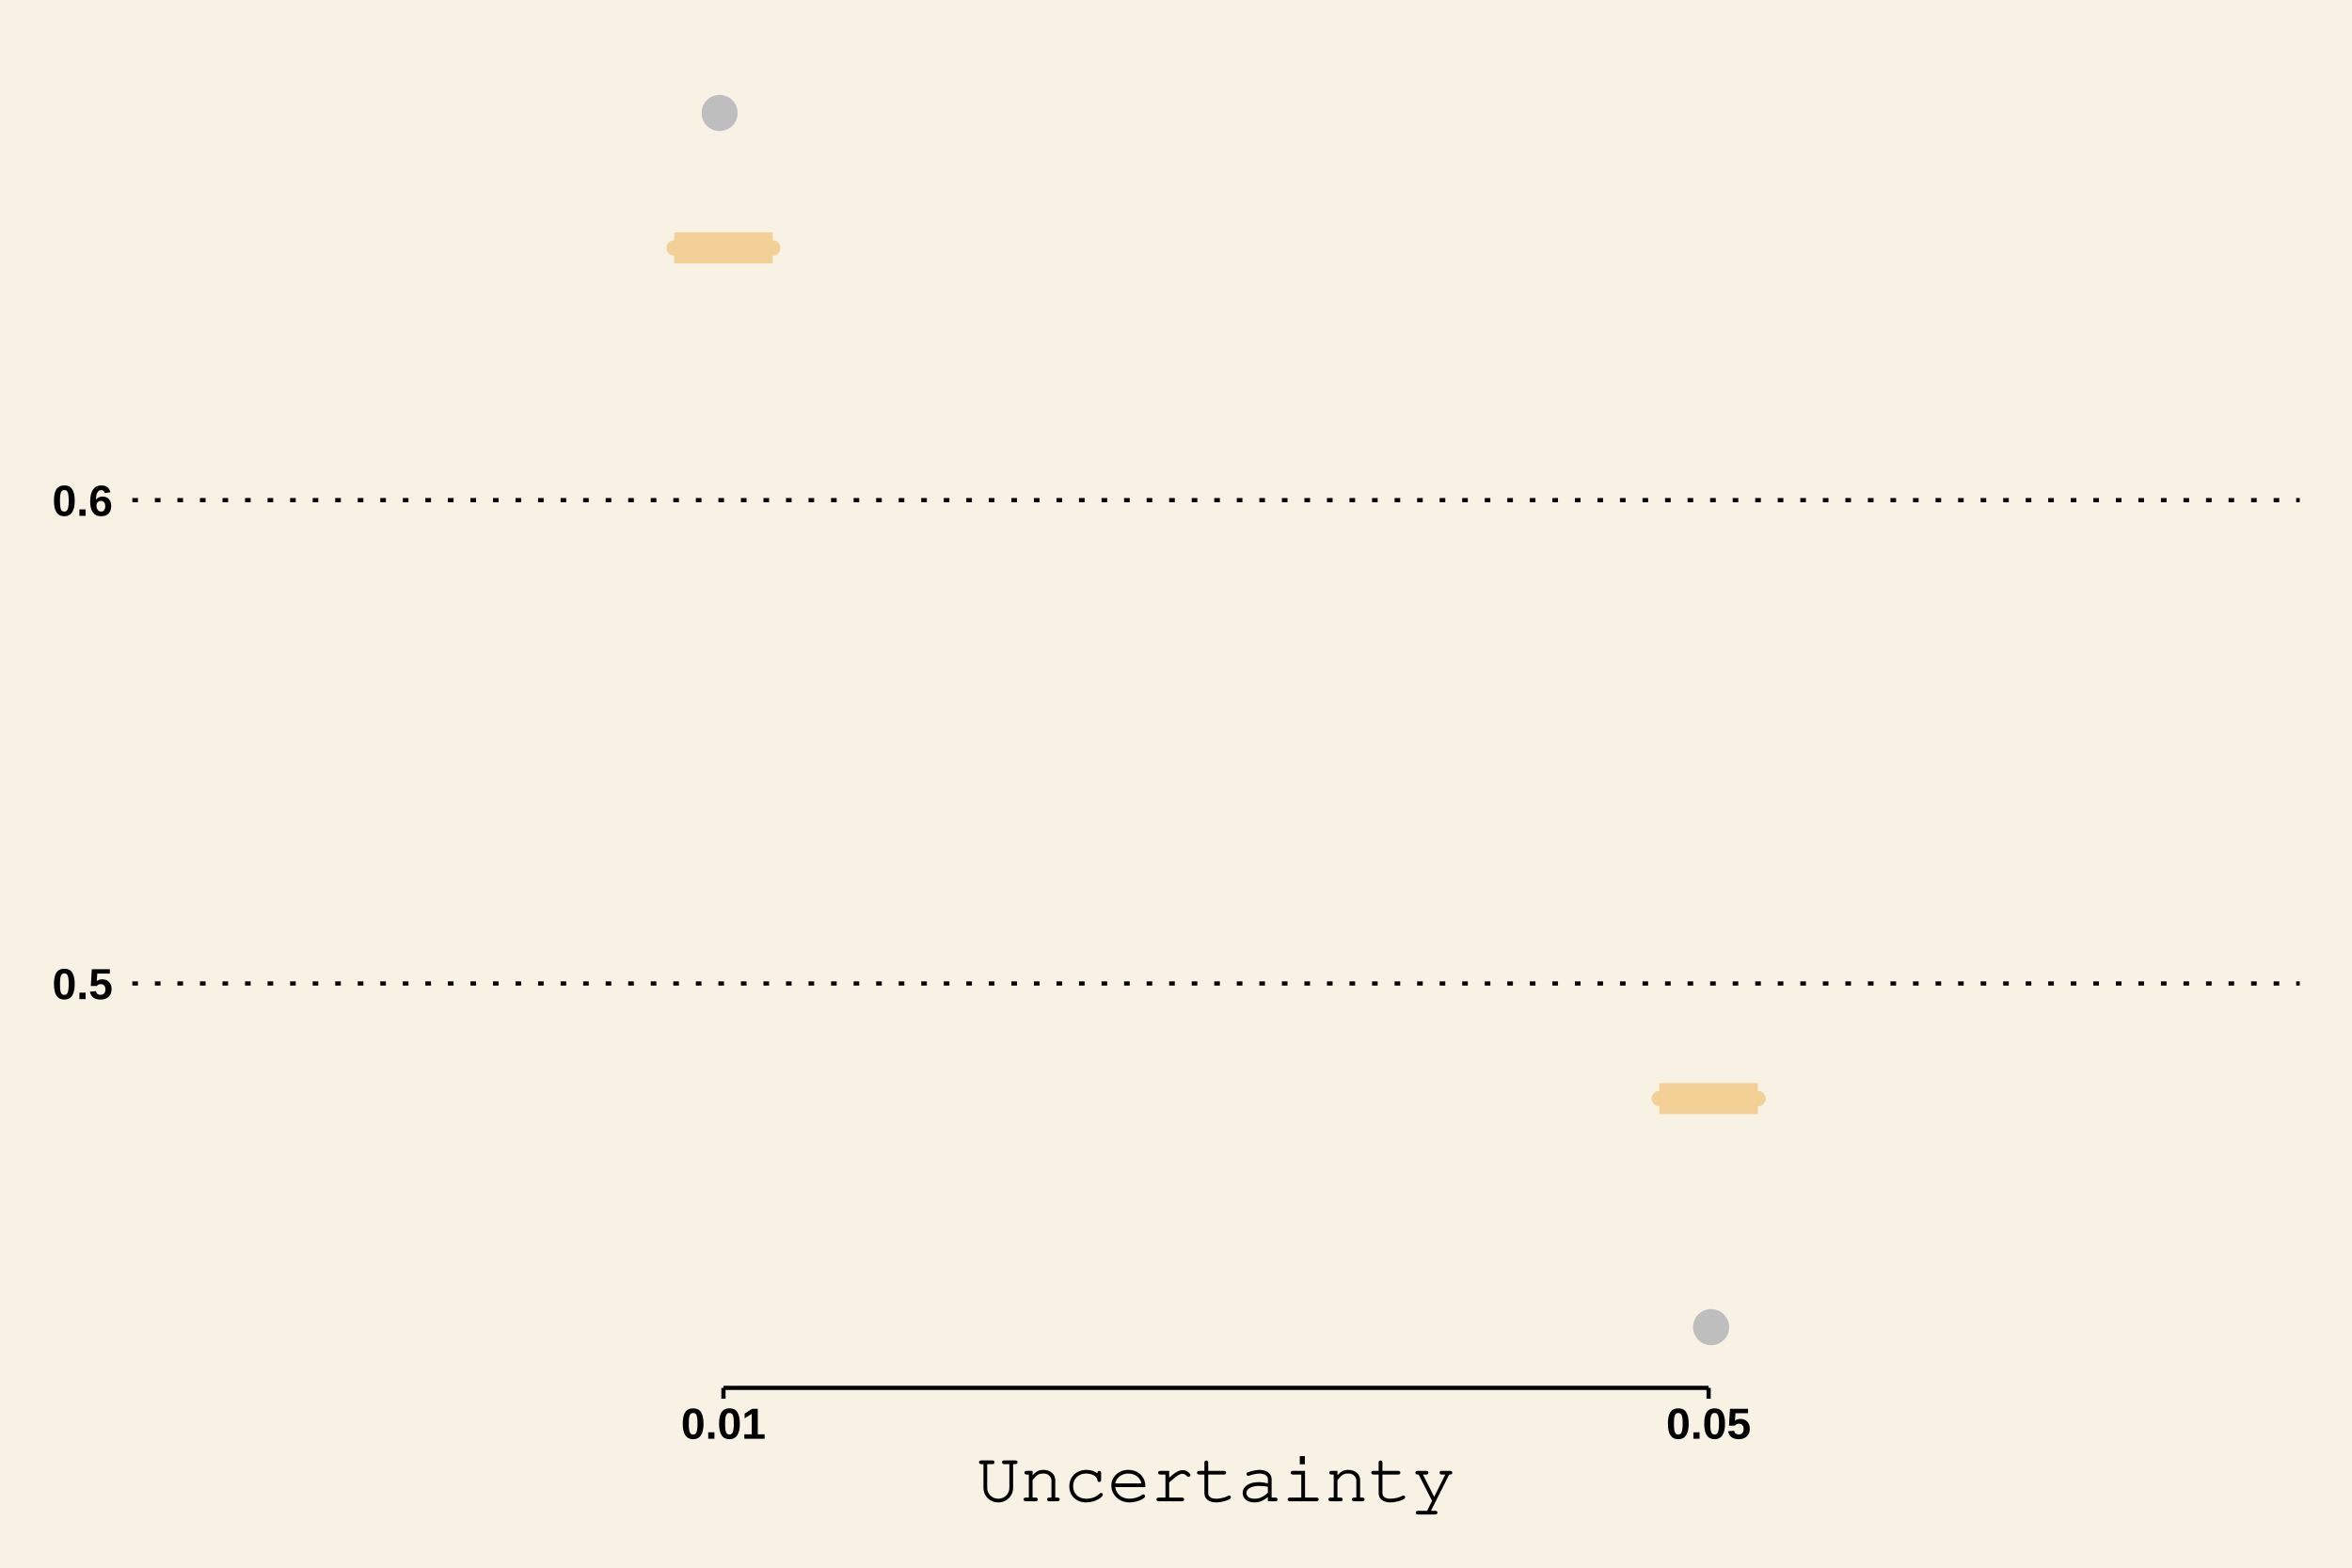
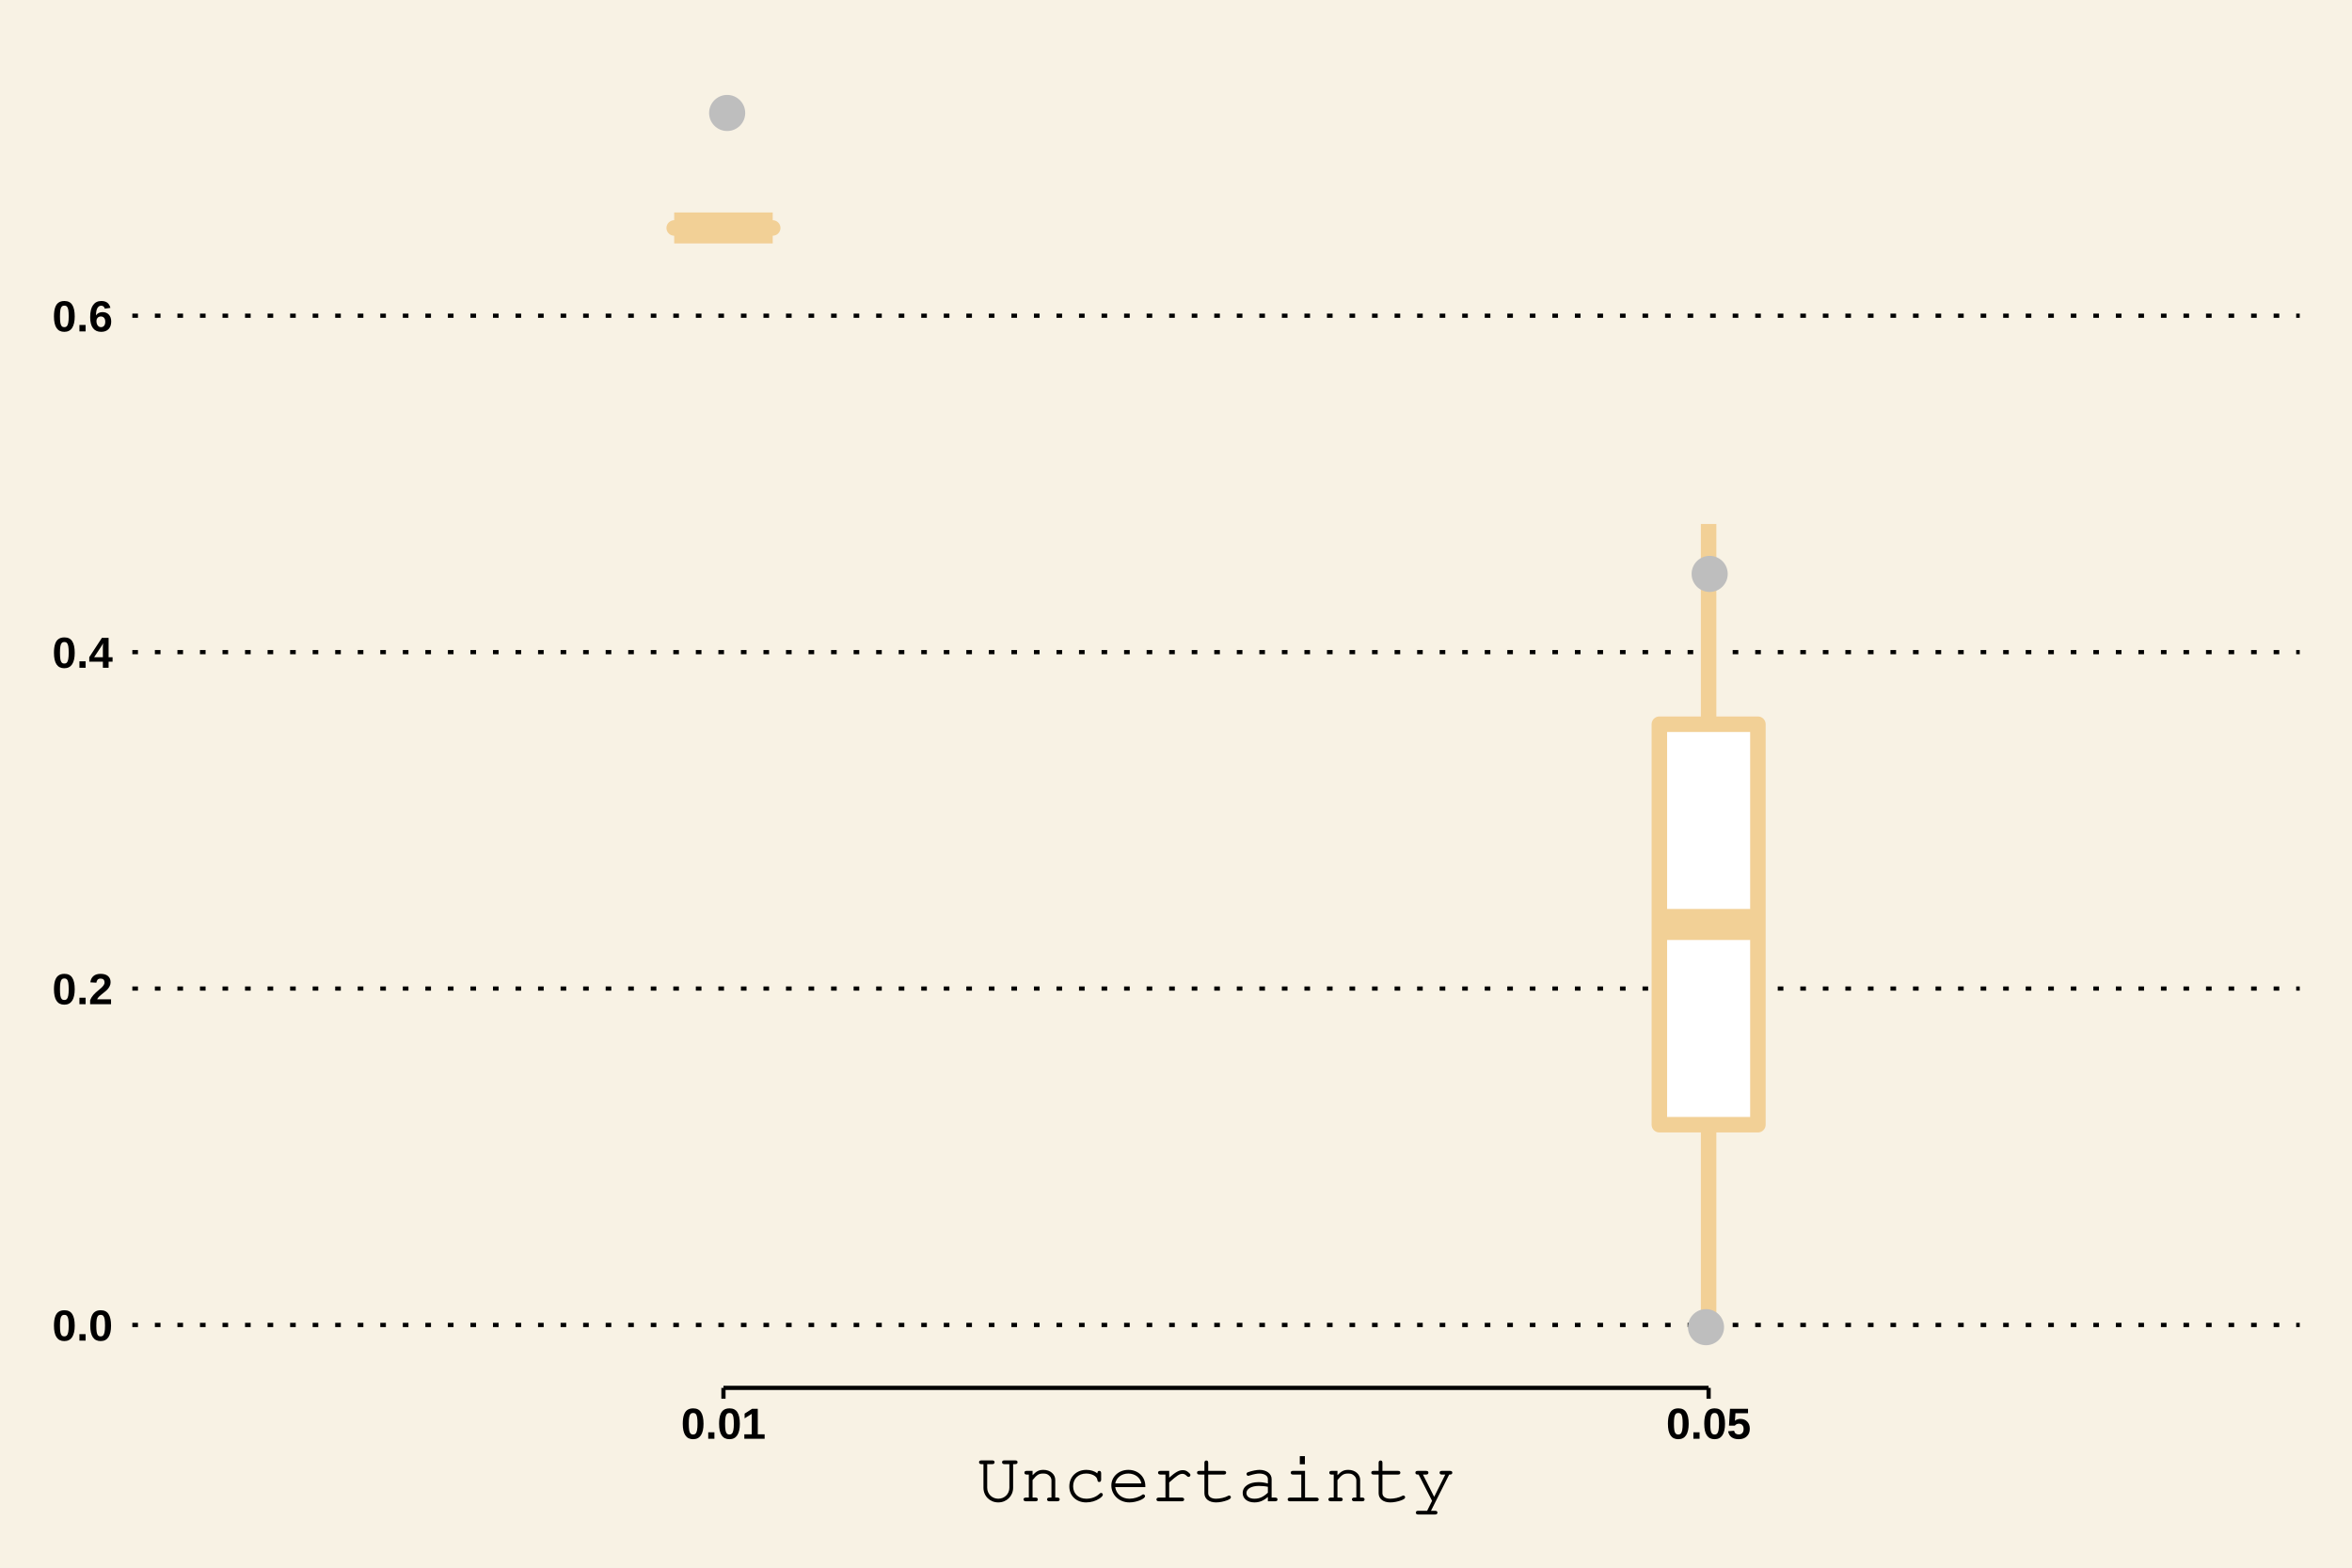
<svg xmlns="http://www.w3.org/2000/svg" class="svglite" width="648.00pt" height="432.00pt" viewBox="0 0 648.00 432.00">
  <defs>
    <style type="text/css">
    .svglite line, .svglite polyline, .svglite polygon, .svglite path, .svglite rect, .svglite circle {
      fill: none;
      stroke: #000000;
      stroke-linecap: round;
      stroke-linejoin: round;
      stroke-miterlimit: 10.00;
    }
  </style>
  </defs>
  <rect width="100%" height="100%" style="stroke: none; fill: #F8F2E4;" />
  <defs>
    <clipPath id="cpMC4wMHw2NDguMDB8MC4wMHw0MzIuMDA=">
      <rect x="0.00" y="0.00" width="648.00" height="432.00" />
    </clipPath>
  </defs>
  <g clip-path="url(#cpMC4wMHw2NDguMDB8MC4wMHw0MzIuMDA=)">
    <rect x="0.00" y="0" width="648.00" height="432.00" style="stroke-width: 1.16; stroke: none; fill: #F8F2E4;" />
  </g>
  <defs>
    <clipPath id="cpMzYuNDZ8NjMzLjYwfDE0LjQwfDM4Mi40NQ==">
      <rect x="36.46" y="14.40" width="597.14" height="368.05" />
    </clipPath>
  </defs>
  <g clip-path="url(#cpMzYuNDZ8NjMzLjYwfDE0LjQwfDM4Mi40NQ==)">
    <rect x="36.46" y="14.40" width="597.14" height="368.05" style="stroke-width: 1.16; stroke: none; fill: #F8F2E4;" />
-     <polyline points="36.46,271.01 633.60,271.01 " style="stroke-width: 1.16; stroke-dasharray: 1.55,4.66; stroke-linecap: butt;" />
-     <polyline points="36.46,137.82 633.60,137.82 " style="stroke-width: 1.16; stroke-dasharray: 1.55,4.66; stroke-linecap: butt;" />
-     <line x1="199.32" y1="68.32" x2="199.32" y2="68.32" style="stroke-width: 4.27; stroke: #F2D096; stroke-linecap: butt;" />
-     <line x1="199.32" y1="68.32" x2="199.32" y2="68.32" style="stroke-width: 4.27; stroke: #F2D096; stroke-linecap: butt;" />
-     <polygon points="185.75,68.32 185.75,68.32 212.89,68.32 212.89,68.32 185.75,68.32 " style="stroke-width: 4.27; stroke: #F2D096; fill: #FFFFFF;" />
-     <line x1="185.75" y1="68.32" x2="212.89" y2="68.32" style="stroke-width: 8.54; stroke: #F2D096; stroke-linecap: butt;" />
-     <line x1="470.74" y1="302.73" x2="470.74" y2="302.73" style="stroke-width: 4.27; stroke: #F2D096; stroke-linecap: butt;" />
-     <line x1="470.74" y1="302.73" x2="470.74" y2="302.73" style="stroke-width: 4.27; stroke: #F2D096; stroke-linecap: butt;" />
-     <polygon points="457.17,302.73 457.17,302.73 484.32,302.73 484.32,302.73 457.17,302.73 " style="stroke-width: 4.27; stroke: #F2D096; fill: #FFFFFF;" />
-     <line x1="457.17" y1="302.73" x2="484.32" y2="302.73" style="stroke-width: 8.54; stroke: #F2D096; stroke-linecap: butt;" />
-     <circle cx="198.26" cy="31.13" r="4.62" style="stroke-width: 0.71; stroke: #BEBEBE; fill: #BEBEBE;" />
-     <circle cx="471.43" cy="365.72" r="4.62" style="stroke-width: 0.71; stroke: #BEBEBE; fill: #BEBEBE;" />
+     <polyline points="36.46,365.11 633.60,365.11 " style="stroke-width: 1.16; stroke-dasharray: 1.55,4.66; stroke-linecap: butt;" />
+     <polyline points="36.46,272.41 633.60,272.41 " style="stroke-width: 1.16; stroke-dasharray: 1.55,4.66; stroke-linecap: butt;" />
+     <polyline points="36.46,179.70 633.60,179.70 " style="stroke-width: 1.16; stroke-dasharray: 1.55,4.66; stroke-linecap: butt;" />
+     <polyline points="36.46,87.00 633.60,87.00 " style="stroke-width: 1.16; stroke-dasharray: 1.55,4.66; stroke-linecap: butt;" />
+     <line x1="199.32" y1="62.82" x2="199.32" y2="62.82" style="stroke-width: 4.27; stroke: #F2D096; stroke-linecap: butt;" />
+     <line x1="199.32" y1="62.82" x2="199.32" y2="62.82" style="stroke-width: 4.27; stroke: #F2D096; stroke-linecap: butt;" />
+     <polygon points="185.75,62.82 185.75,62.82 212.89,62.82 212.89,62.82 185.75,62.82 " style="stroke-width: 4.27; stroke: #F2D096; fill: #FFFFFF;" />
+     <line x1="185.75" y1="62.82" x2="212.89" y2="62.82" style="stroke-width: 8.54; stroke: #F2D096; stroke-linecap: butt;" />
+     <line x1="470.74" y1="199.57" x2="470.74" y2="144.39" style="stroke-width: 4.27; stroke: #F2D096; stroke-linecap: butt;" />
+     <line x1="470.74" y1="309.93" x2="470.74" y2="365.11" style="stroke-width: 4.27; stroke: #F2D096; stroke-linecap: butt;" />
+     <polygon points="457.17,199.57 457.17,309.93 484.32,309.93 484.32,199.57 457.17,199.57 " style="stroke-width: 4.27; stroke: #F2D096; fill: #FFFFFF;" />
+     <line x1="457.17" y1="254.75" x2="484.32" y2="254.75" style="stroke-width: 8.54; stroke: #F2D096; stroke-linecap: butt;" />
+     <circle cx="200.34" cy="31.13" r="4.62" style="stroke-width: 0.71; stroke: #BEBEBE; fill: #BEBEBE;" />
+     <circle cx="471.03" cy="158.15" r="4.62" style="stroke-width: 0.71; stroke: #BEBEBE; fill: #BEBEBE;" />
+     <circle cx="470.02" cy="365.72" r="4.62" style="stroke-width: 0.71; stroke: #BEBEBE; fill: #BEBEBE;" />
    <rect x="36.46" y="14.40" width="597.14" height="368.05" style="stroke-width: 1.16; stroke: none;" />
  </g>
  <g clip-path="url(#cpMC4wMHw2NDguMDB8MC4wMHw0MzIuMDA=)">
-     <text x="31.08" y="275.33" text-anchor="end" style="font-size: 12.00px; font-weight: bold; font-family: Arial;" textLength="16.68px" lengthAdjust="spacingAndGlyphs">0.5</text>
-     <text x="31.08" y="142.14" text-anchor="end" style="font-size: 12.00px; font-weight: bold; font-family: Arial;" textLength="16.68px" lengthAdjust="spacingAndGlyphs">0.6</text>
+     <text x="31.08" y="369.43" text-anchor="end" style="font-size: 12.00px; font-weight: bold; font-family: Arial;" textLength="16.68px" lengthAdjust="spacingAndGlyphs">0.0</text>
+     <text x="31.08" y="276.73" text-anchor="end" style="font-size: 12.00px; font-weight: bold; font-family: Arial;" textLength="16.68px" lengthAdjust="spacingAndGlyphs">0.2</text>
+     <text x="31.08" y="184.02" text-anchor="end" style="font-size: 12.00px; font-weight: bold; font-family: Arial;" textLength="16.68px" lengthAdjust="spacingAndGlyphs">0.4</text>
+     <text x="31.08" y="91.32" text-anchor="end" style="font-size: 12.00px; font-weight: bold; font-family: Arial;" textLength="16.68px" lengthAdjust="spacingAndGlyphs">0.6</text>
    <polyline points="199.32,382.45 470.74,382.45 " style="stroke-width: 1.16; stroke-linecap: butt;" />
    <polyline points="199.32,385.44 199.32,382.45 " style="stroke-width: 1.16; stroke-linecap: butt;" />
    <polyline points="470.74,385.44 470.74,382.45 " style="stroke-width: 1.16; stroke-linecap: butt;" />
    <text x="199.32" y="396.47" text-anchor="middle" style="font-size: 12.00px; font-weight: bold; font-family: Arial;" textLength="23.36px" lengthAdjust="spacingAndGlyphs">0.01</text>
    <text x="470.74" y="396.47" text-anchor="middle" style="font-size: 12.00px; font-weight: bold; font-family: Arial;" textLength="23.36px" lengthAdjust="spacingAndGlyphs">0.05</text>
    <text x="335.03" y="413.70" text-anchor="middle" style="font-size: 20.00px; font-weight: 0; font-family: Courier;" textLength="132.03px" lengthAdjust="spacingAndGlyphs">Uncertainty</text>
  </g>
</svg>
